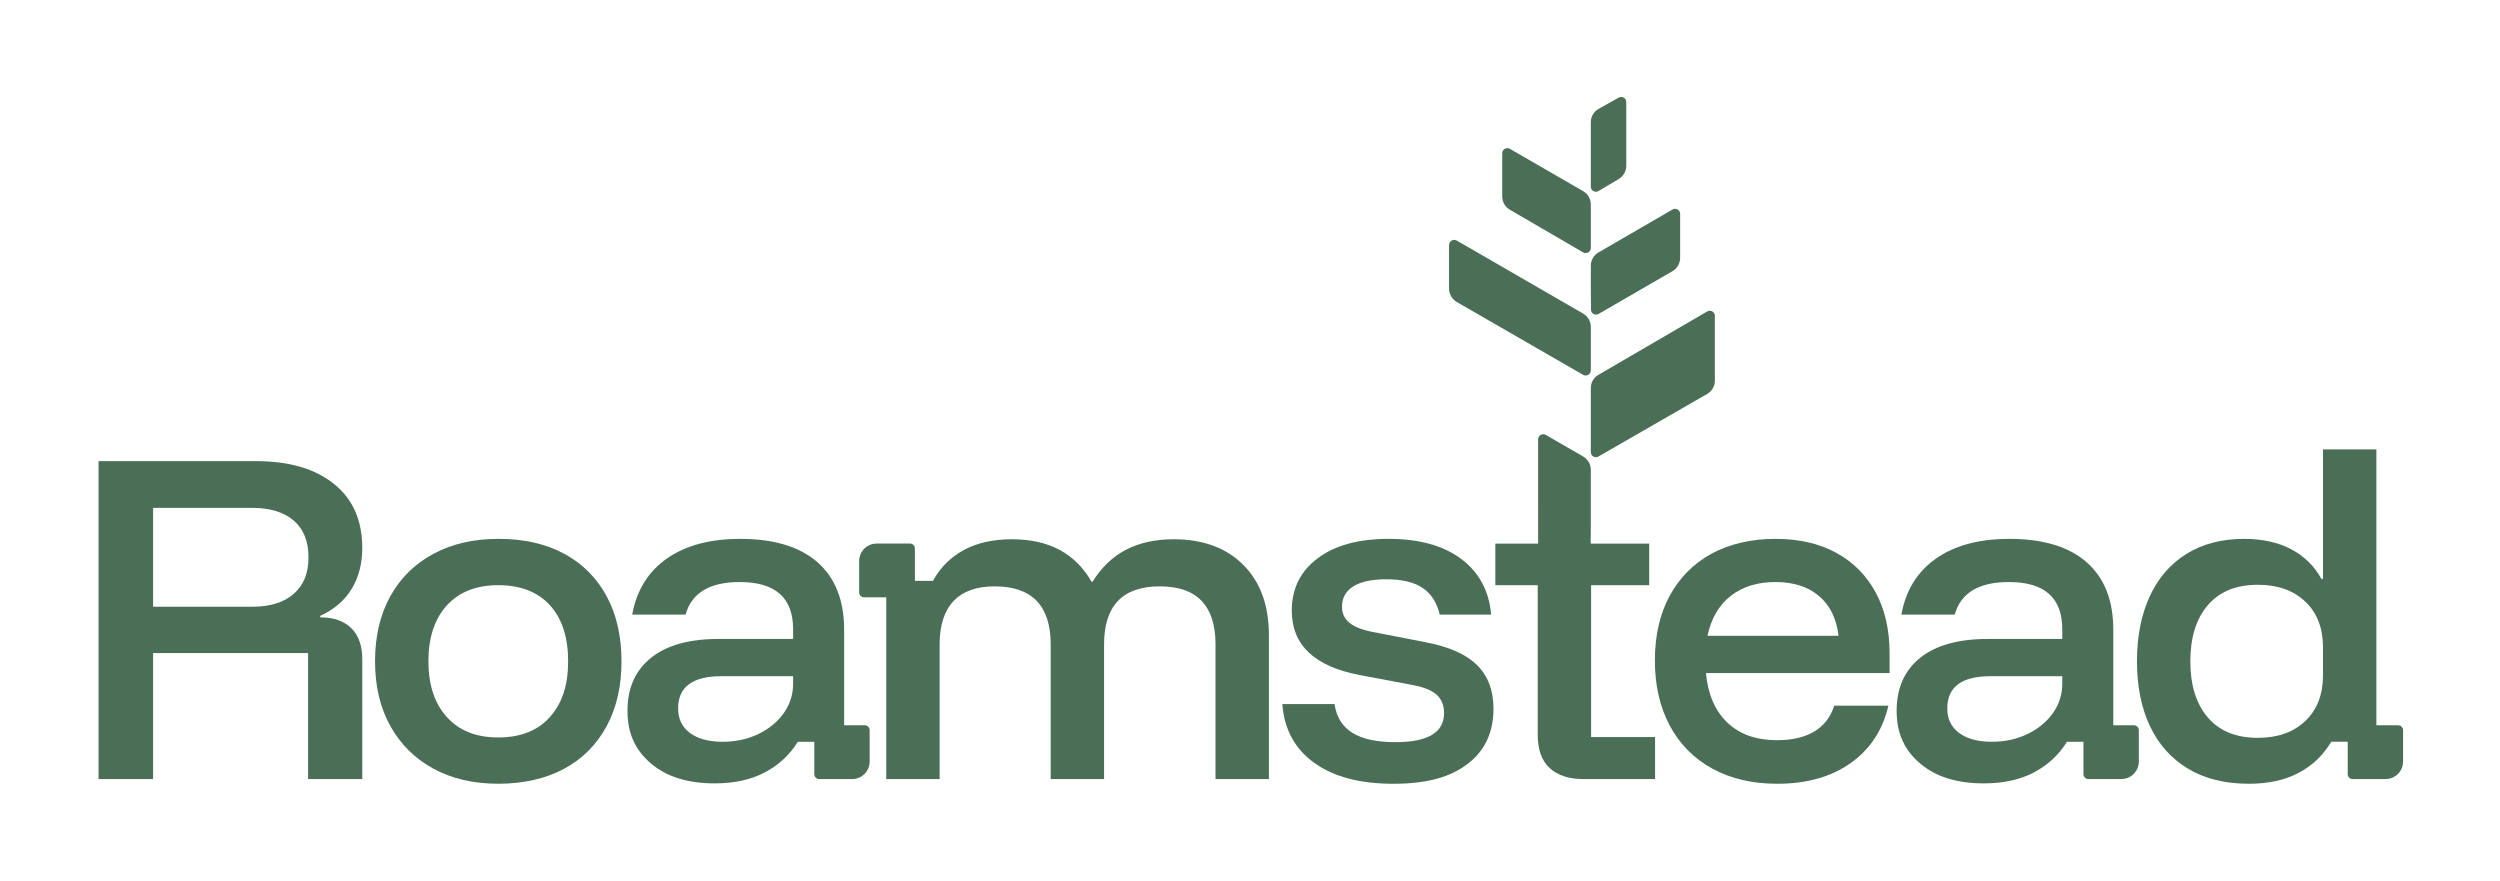
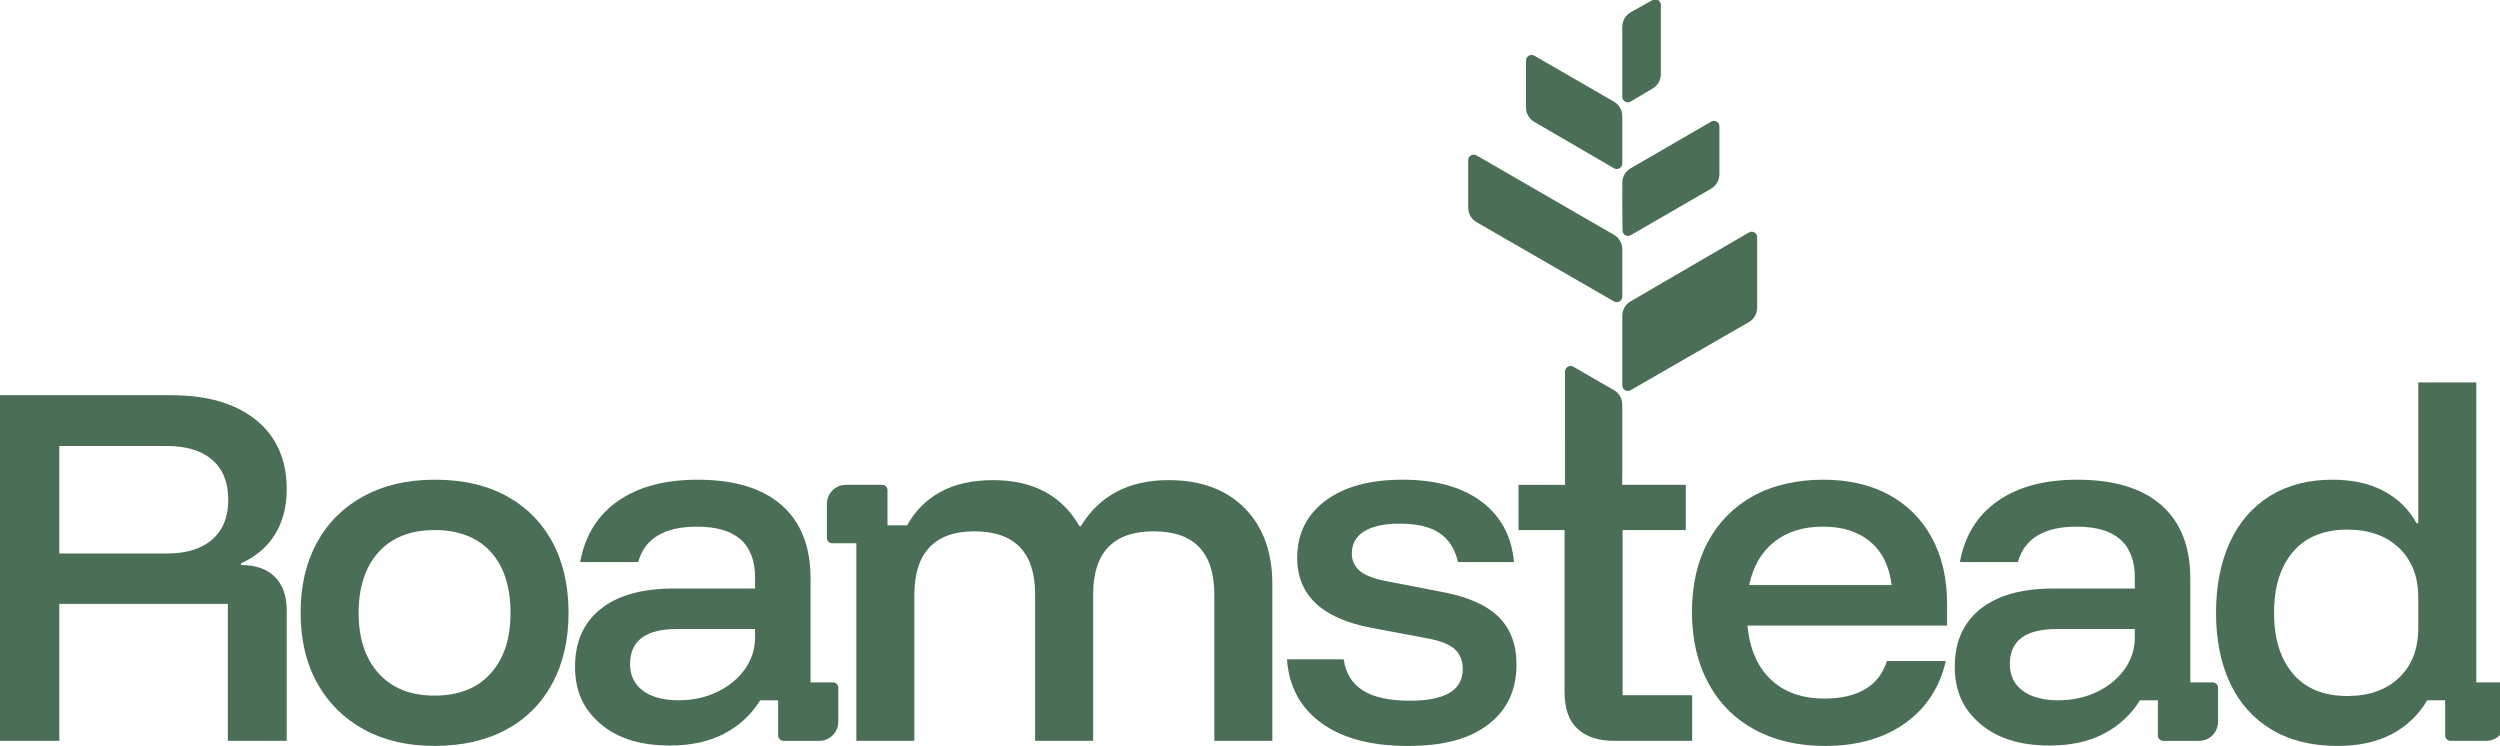
- <svg xmlns="http://www.w3.org/2000/svg" id="Layer_1" data-name="Layer 1" viewBox="0 0 2320.32 817.41">
+ <svg xmlns="http://www.w3.org/2000/svg" id="Layer_1" data-name="Layer 1" viewBox="91.45 90.59 2134.36 636.84">
  <defs>
    <style>
      .cls-1 {
        fill: #4a6e56;
      }
    </style>
  </defs>
  <path class="cls-1" d="M1476.47,360.15v59.5c0,3.61,3.91,5.87,7.04,4.07l101.01-58.12c4.39-2.52,7.09-7.2,7.09-12.26v-60.23c0-3.62-3.93-5.88-7.06-4.06l-101.06,58.87c-4.35,2.53-7.02,7.19-7.02,12.22Z" />
  <path class="cls-1" d="M1352.02,280.25l117.32,67.65c3.17,1.83,7.13-.46,7.13-4.12v-40.42c0-5.08-2.71-9.78-7.11-12.32l-117.32-67.77c-3.17-1.83-7.13.46-7.13,4.12v40.53c0,5.08,2.71,9.78,7.12,12.32Z" />
  <path class="cls-1" d="M1476.51,246.48c-.05,10.92-.08,30.23.14,40.96.07,3.56,3.94,5.72,7.02,3.94l68.65-39.74c4.37-2.53,7.06-7.2,7.06-12.25v-40.92c0-3.6-3.9-5.85-7.02-4.04l-68.8,39.89c-4.35,2.52-7.03,7.14-7.06,12.17Z" />
  <path class="cls-1" d="M1401.29,194.62l68.06,39.62c3.16,1.84,7.12-.44,7.12-4.09v-40.46c0-5.05-2.7-9.72-7.07-12.25l-68.03-39.29c-3.16-1.82-7.11.46-7.11,4.1v40.14c0,5.04,2.68,9.69,7.03,12.22Z" />
  <path class="cls-1" d="M1483.58,177.31l18.84-11.17c4.32-2.56,6.96-7.2,6.96-12.22v-59.22c0-3.6-3.87-5.86-7.01-4.11l-18.64,10.45c-4.48,2.51-7.26,7.25-7.26,12.39v59.83c0,3.65,3.97,5.91,7.11,4.05Z" />
  <path class="cls-1" d="M326.4,546.58c6.56-10.8,9.83-23.49,9.83-38.06,0-25.5-8.74-45.29-26.23-59.38-17.49-14.08-41.53-21.13-72.12-21.13H91.45v295.05h50.63v-116.93h143.88v116.93h50.27v-111.1c0-12.62-3.4-22.28-10.2-28.96-6.8-6.68-16.39-10.02-28.78-10.02v-1.46c12.87-5.83,22.58-14.14,29.14-24.95ZM272.67,551.13c-9.11,8.01-22.04,12.02-38.79,12.02h-91.79v-91.79h91.79c16.76,0,29.69,3.95,38.79,11.84,9.11,7.89,13.66,19.25,13.66,34.06s-4.55,25.86-13.66,33.88Z" />
  <path class="cls-1" d="M523.66,513.97c-17-9.23-37.28-13.84-60.83-13.84s-43.59,4.68-60.83,14.02c-17.25,9.35-30.54,22.53-39.89,39.52-9.35,17-14.02,37.04-14.02,60.1s4.74,43.11,14.21,60.1c9.47,17,22.77,30.18,39.89,39.52,17.12,9.35,37.21,14.02,60.28,14.02s43.89-4.61,61.01-13.84c17.12-9.23,30.29-22.4,39.52-39.52,9.23-17.12,13.84-37.21,13.84-60.29s-4.62-43.47-13.84-60.47c-9.23-17-22.35-30.11-39.34-39.34ZM510.36,665.51c-11.29,12.63-27.26,18.94-47.9,18.94s-36.31-6.31-47.72-18.94c-11.42-12.62-17.12-29.87-17.12-51.73s5.7-39.4,17.12-51.91c11.41-12.5,27.32-18.76,47.72-18.76s36.61,6.19,47.9,18.58c11.29,12.38,16.94,29.75,16.94,52.09s-5.65,39.1-16.94,51.73Z" />
  <path class="cls-1" d="M802.61,673.16h-19.14v-88.52c0-27.44-8.26-48.38-24.77-62.83-16.52-14.45-40.43-21.67-71.76-21.67-27.93,0-50.58,6.07-67.94,18.21-17.37,12.15-28.11,29.51-32.24,52.09h49.54c5.58-20.15,22.34-30.23,50.27-30.23,33.02,0,49.54,14.57,49.54,43.71v9.11h-69.21c-27.2,0-48.08,5.83-62.65,17.49-14.57,11.66-21.86,28.05-21.86,49.17s7.22,36.43,21.67,48.81c14.45,12.38,34.18,18.58,59.19,18.58,18.21,0,33.75-3.4,46.63-10.2,12.87-6.8,23.07-16.27,30.6-28.41h15.3v30.07c0,2.51,2.03,4.54,4.54,4.54h30.58c8.97,0,16.25-7.27,16.25-16.25v-29.12c0-2.51-2.03-4.54-4.54-4.54ZM736.11,634.54c0,9.96-2.86,19-8.56,27.14-5.71,8.14-13.54,14.63-23.5,19.49-9.96,4.86-21.13,7.29-33.51,7.29s-22.95-2.73-30.23-8.2c-7.29-5.46-10.93-13.05-10.93-22.77,0-19.91,13.35-29.87,40.07-29.87h66.66v6.92Z" />
  <path class="cls-1" d="M1089.19,500.5c-34,0-59.01,13.11-75.04,39.34h-1.09c-7.53-13.11-17.43-22.95-29.69-29.51-12.26-6.56-27.02-9.83-44.26-9.83s-32.36,3.34-44.62,10.02c-12.26,6.68-21.8,16.21-28.59,28.59h-16.76v-30.07c0-2.51-2.03-4.54-4.54-4.54h-30.94c-8.97,0-16.25,7.27-16.25,16.25v29.12c0,2.51,2.03,4.54,4.54,4.54h20.6v168.65h49.54v-124.94c0-17.72,4.31-31.14,12.93-40.25,8.62-9.11,21.31-13.66,38.07-13.66,34.72,0,52.09,17.98,52.09,53.91v124.94h49.54v-124.94c0-35.94,17.24-53.91,51.72-53.91s51.72,17.98,51.72,53.91v124.94h49.54v-133.68c0-27.44-7.89-49.11-23.68-65.02-15.79-15.9-37.4-23.86-64.84-23.86Z" />
  <path class="cls-1" d="M1322.42,595.93l-48.81-9.47c-9.72-1.94-16.82-4.79-21.31-8.56-4.5-3.76-6.74-8.68-6.74-14.75,0-8.25,3.52-14.57,10.56-18.94,7.04-4.37,17.12-6.56,30.23-6.56,14.81,0,26.16,2.68,34.06,8.01,7.89,5.34,13.17,13.6,15.85,24.77h47.72c-1.95-22.09-11.24-39.34-27.87-51.72-16.64-12.38-39.04-18.58-67.21-18.58s-49.9,6.01-65.93,18.03c-16.03,12.02-24.04,28.23-24.04,48.63,0,31.82,21,51.73,63.02,59.74l48.45,9.11c10.68,1.95,18.33,4.98,22.95,9.11,4.61,4.13,6.92,9.83,6.92,17.12,0,17.97-15.06,26.95-45.17,26.95-17.48,0-30.84-2.91-40.07-8.74-9.23-5.83-14.7-14.69-16.39-26.59h-48.45c1.7,23.31,11.53,41.47,29.5,54.46,17.97,12.99,42.49,19.49,73.58,19.49s52.82-6.13,68.84-18.4c16.03-12.26,24.04-29.32,24.04-51.18,0-17-5.1-30.54-15.3-40.62-10.2-10.08-26.35-17.18-48.45-21.31Z" />
  <path class="cls-1" d="M1476.76,543.12h53.91v-38.61h-54.28v-7.97c.04-.26.07-.53.07-.81v-59.73c0-5.09-2.71-9.79-7.12-12.33l-34.63-19.99c-3.18-1.83-7.15.46-7.15,4.13v59.56c0,.16.01.31.02.47v36.68h-39.71v38.61h39.34v138.78c0,13.84,3.7,24.17,11.11,30.96,7.4,6.8,17.79,10.2,31.14,10.2h66.66v-38.98h-59.37v-140.97Z" />
  <path class="cls-1" d="M1704.24,513.06c-15.79-8.62-34.6-12.93-56.46-12.93s-42.62,4.62-59.38,13.84c-16.76,9.23-29.69,22.28-38.79,39.16-9.11,16.88-13.66,36.85-13.66,59.92s4.61,43.23,13.84,60.47c9.23,17.24,22.4,30.54,39.52,39.89,17.12,9.35,37.21,14.02,60.28,14.02,27.2,0,49.84-6.38,67.94-19.12,18.09-12.75,29.81-30.54,35.15-53.37h-50.27c-3.4,10.69-9.6,18.7-18.58,24.04-8.99,5.34-20.52,8.01-34.6,8.01-19.19,0-34.49-5.4-45.9-16.21-11.42-10.8-18.09-26.16-20.03-46.08h170.48v-18.21c0-21.86-4.31-40.73-12.93-56.64-8.62-15.9-20.83-28.17-36.61-36.79ZM1584.77,590.1c3.4-16.03,10.56-28.35,21.49-36.97,10.93-8.62,24.77-12.93,41.53-12.93s30.23,4.31,40.43,12.93c10.2,8.62,16.27,20.94,18.21,36.97h-121.66Z" />
  <path class="cls-1" d="M1980.55,673.16h-19.14v-88.52c0-27.44-8.26-48.38-24.77-62.83-16.52-14.45-40.43-21.67-71.76-21.67-27.93,0-50.58,6.07-67.94,18.21-17.37,12.15-28.11,29.51-32.24,52.09h49.54c5.58-20.15,22.34-30.23,50.27-30.23,33.02,0,49.54,14.57,49.54,43.71v9.11h-69.21c-27.2,0-48.08,5.83-62.65,17.49-14.57,11.66-21.86,28.05-21.86,49.17s7.22,36.43,21.67,48.81c14.45,12.38,34.18,18.58,59.19,18.58,18.21,0,33.75-3.4,46.63-10.2,12.87-6.8,23.07-16.27,30.6-28.41h15.3v30.07c0,2.51,2.03,4.54,4.54,4.54h30.58c8.97,0,16.25-7.27,16.25-16.25v-29.12c0-2.51-2.03-4.54-4.54-4.54ZM1914.06,634.54c0,9.96-2.86,19-8.56,27.14-5.71,8.14-13.54,14.63-23.5,19.49-9.96,4.86-21.13,7.29-33.51,7.29s-22.95-2.73-30.23-8.2c-7.29-5.46-10.93-13.05-10.93-22.77,0-19.91,13.35-29.87,40.07-29.87h66.66v6.92Z" />
  <path class="cls-1" d="M2225.81,673.16h-20.23v-256.08h-49.54v120.21h-1.46c-6.56-11.9-15.91-21.06-28.05-27.5-12.15-6.43-26.72-9.65-43.71-9.65-20.64,0-38.43,4.62-53.36,13.84-14.93,9.23-26.35,22.4-34.24,39.52-7.89,17.12-11.84,37.22-11.84,60.29s4.01,43.11,12.02,60.1c8.01,17,19.79,30.18,35.33,39.52,15.54,9.35,34.36,14.02,56.46,14.02,17.97,0,33.33-3.34,46.08-10.02,12.75-6.68,22.89-16.33,30.42-28.96h15.3v30.07c0,2.51,2.03,4.54,4.54,4.54h30.58c8.97,0,16.25-7.27,16.25-16.25v-29.12c0-2.51-2.03-4.54-4.54-4.54ZM2156.03,626.9c0,17.73-5.46,31.82-16.39,42.25-10.93,10.44-25.62,15.66-44.08,15.66-20.16,0-35.64-6.31-46.44-18.94-10.81-12.62-16.21-29.99-16.21-52.09s5.4-39.46,16.21-52.09c10.8-12.62,26.28-18.94,46.44-18.94,18.45,0,33.15,5.23,44.08,15.66,10.93,10.44,16.39,24.53,16.39,42.26v26.23Z" />
</svg>
